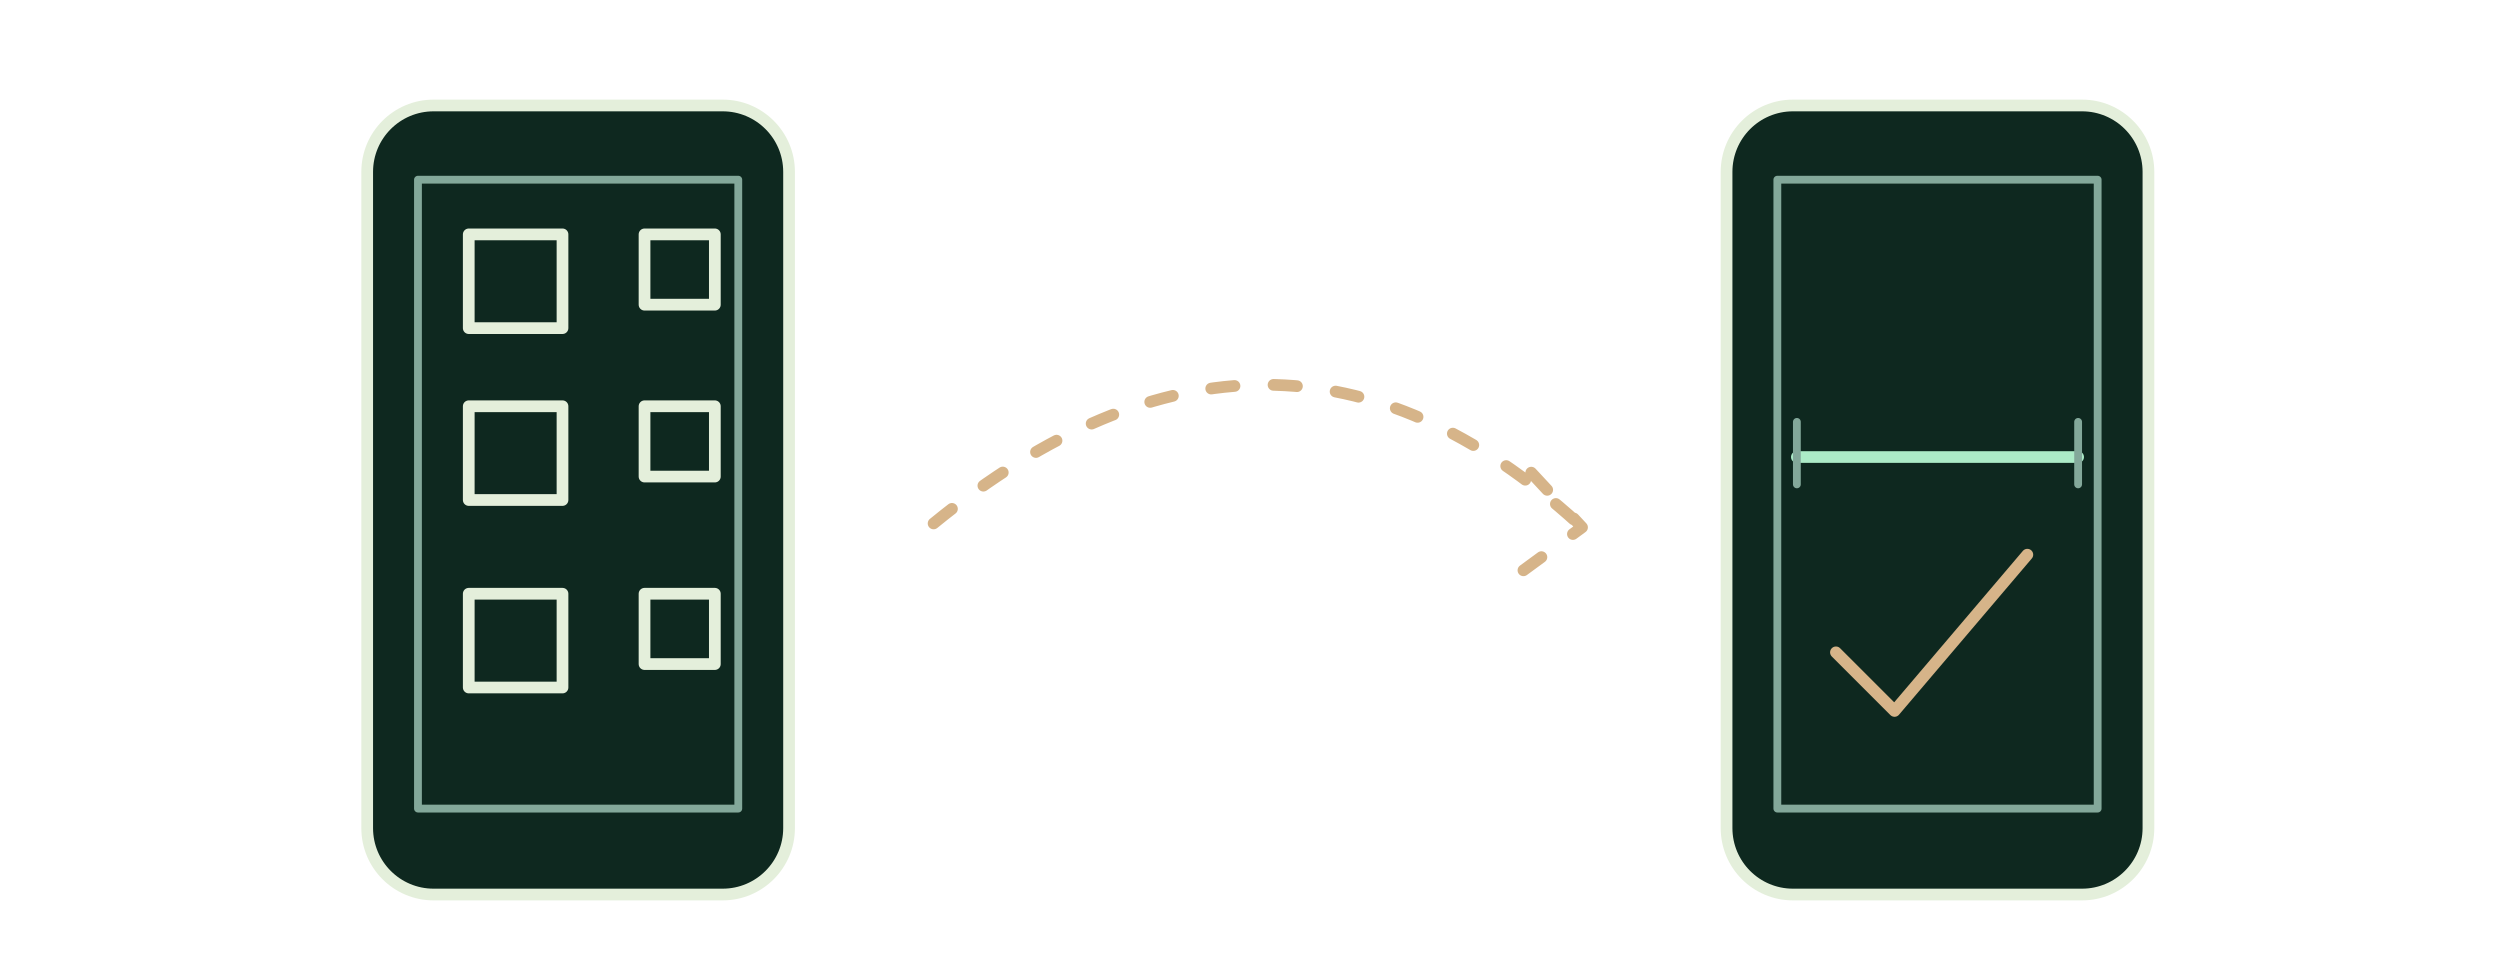
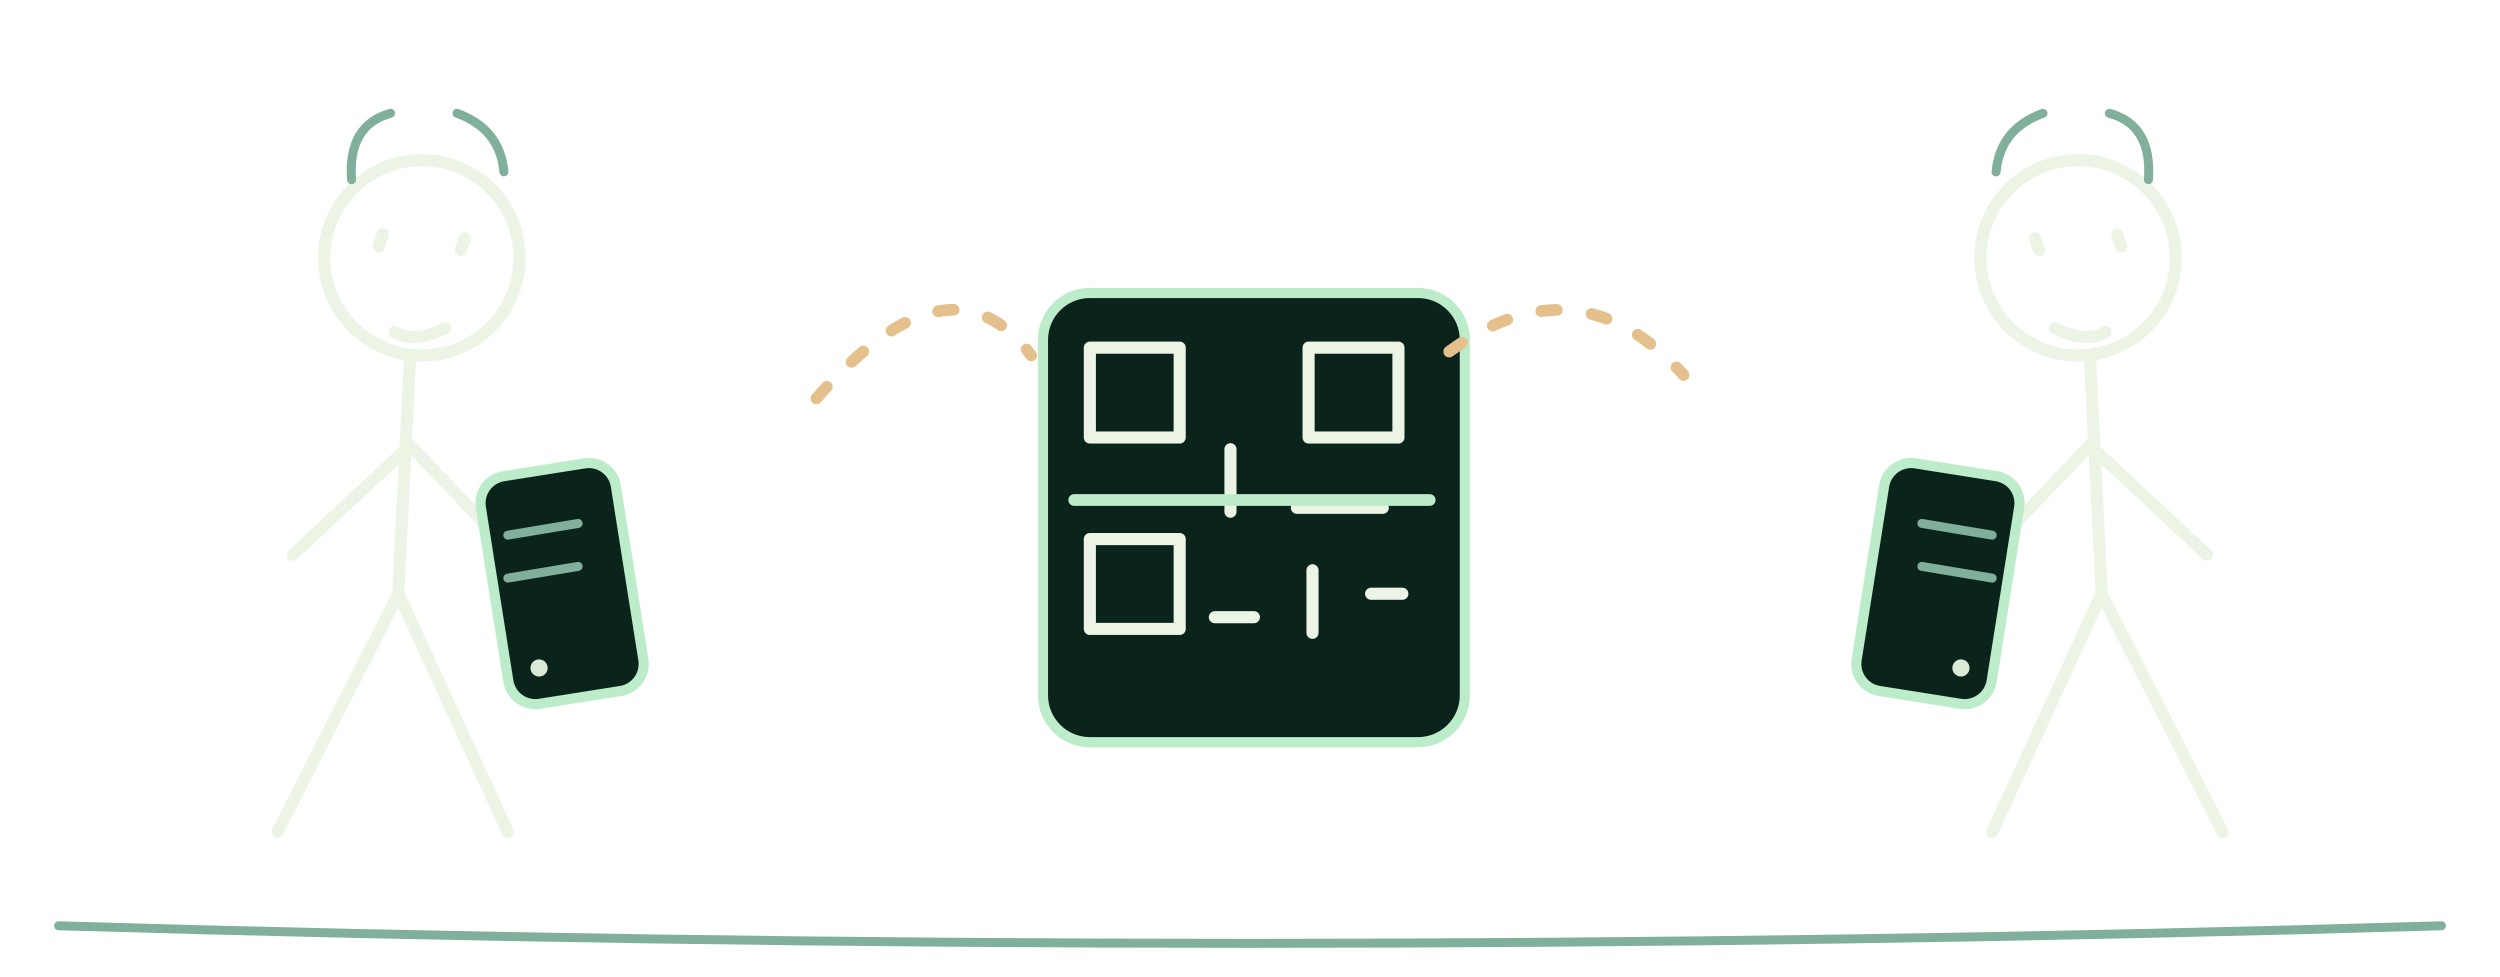
- <svg xmlns="http://www.w3.org/2000/svg" viewBox="0 0 640 250" role="img">
-   <style>.hand{stroke:#e4efdb;stroke-width:3;fill:none;stroke-linecap:round;stroke-linejoin:round}.mint{stroke:#acebc7;stroke-width:3;fill:none;stroke-linecap:round;stroke-linejoin:round}.gold{stroke:#d6b489;stroke-width:3;fill:none;stroke-linecap:round;stroke-linejoin:round}.dim{stroke:#83a89a;stroke-width:2;fill:none;stroke-linecap:round;stroke-linejoin:round}.bg{fill:#0e281f}.fill{fill:#e4efdb}@media (prefers-reduced-motion: reduce){*{animation:none!important;transition:none!important;transform:none!important;stroke-dashoffset:0!important;opacity:1!important}}</style>
-   <style>.scan{animation:sweep 1.9s ease-in-out 2 alternate both}@keyframes sweep{from{transform:translateY(-45px);opacity:.45}to{transform:translateY(50px);opacity:1}}</style>
-   <rect x="94" y="27" width="108" height="202" rx="17" class="bg" stroke="#e4efdb" stroke-width="3" />
-   <rect x="107" y="46" width="82" height="161" class="dim" />
-   <path class="hand" d="M120 60h24v24h-24zm45 0h18v18h-18zM120 104h24v24h-24zm45 0h18v18h-18zM120 152h24v24h-24zm45 0h18v18h-18z" />
-   <path class="gold" d="M239 134Q326 63 404 134M392 121l13 14-15 11" stroke-dasharray="6 10" />
-   <rect x="442" y="27" width="108" height="202" rx="17" class="bg" stroke="#e4efdb" stroke-width="3" />
-   <rect x="455" y="46" width="82" height="161" class="dim" />
-   <g class="scan">
-     <path class="mint" d="M460 117h72" />
-     <path class="dim" d="M460 108v16m72-16v16" />
+ <svg xmlns="http://www.w3.org/2000/svg" viewBox="0 0 640 250" role="img" aria-label="En person viser QR på sin telefon; den andre skanner med sin">
+   <style>
+ .ink{fill:none;stroke:#ecf4e5;stroke-width:3.1;stroke-linecap:round;stroke-linejoin:round}
+ .pale{fill:none;stroke:#80b09b;stroke-width:2.3;stroke-linecap:round;stroke-linejoin:round}
+ .mint{fill:none;stroke:#bcecca;stroke-width:3;stroke-linecap:round;stroke-linejoin:round}
+ .gold{fill:none;stroke:#e4c18c;stroke-width:3;stroke-linecap:round;stroke-linejoin:round}
+ .panel{fill:#0a241c;stroke:#bcecca;stroke-width:2.6}
+ .fill{fill:#d9ead5}
+ @media (prefers-reduced-motion: reduce){*{animation:none!important;transition:none!important;stroke-dashoffset:0!important;opacity:1!important}}
+ </style>
+   <style>.scan{animation:scanning 1.9s ease-in-out 2 alternate both}@keyframes scanning{from{transform:translateY(-20px);opacity:.4}to{transform:translateY(28px);opacity:1}}</style>
+   <path class="pale" d="M15 237Q320 246 625 237" />
+   <g class="person" transform="translate(108 0) scale(1 1)">
+     <circle class="ink" cx="0" cy="66" r="25" />
+     <path class="ink" d="M-10 60l-1 3m22-2l-1 3M-7 85Q-2 88 6 84M-3 91L-6 151 M-6 152L-37 213 M-6 152L22 213M-3 114L-33 142 M-4 113L18 136" />
+     <path class="pale" d="M-18 46q-1-14 10-17m17 0q11 4 12 15" />
+     <g class="phone">
+       <rect class="panel" x="14" y="123" width="35" height="59" rx="7" transform="rotate(-9 14 123)" />
+       <path class="pale" d="M22 137l18-3M22 148l18-3" />
+       <circle class="fill" cx="30" cy="171" r="2.2" />
+     </g>
  </g>
-   <path class="gold" d="M470 167l15 15 34-40" />
+   <g class="person" transform="translate(532 0) scale(-1 1)">
+     <circle class="ink" cx="0" cy="66" r="25" />
+     <path class="ink" d="M-10 60l-1 3m22-2l-1 3M-7 85Q-2 88 6 84M-3 91L-6 151 M-6 152L-37 213 M-6 152L22 213M-3 114L-33 142 M-4 113L18 136" />
+     <path class="pale" d="M-18 46q-1-14 10-17m17 0q11 4 12 15" />
+     <g class="phone">
+       <rect class="panel" x="14" y="123" width="35" height="59" rx="7" transform="rotate(-9 14 123)" />
+       <path class="pale" d="M22 137l18-3M22 148l18-3" />
+       <circle class="fill" cx="30" cy="171" r="2.2" />
+     </g>
+   </g>
+   <g class="qr-card">
+     <rect class="panel" x="267" y="75" width="108" height="115" rx="12" />
+     <path class="ink" d="M279 89h23v23h-23zm56 0h23v23h-23zm-56 49h23v23h-23zm36-23v16m17-1h22m-43 28h10m15-12v16m15-10h8" />
+     <path class="mint scan" d="M275 128H366" />
+   </g>
+   <path class="gold" d="M209 102q34-39 55-11m107-1q33-24 60 6" stroke-dasharray="4 9" />
</svg>
